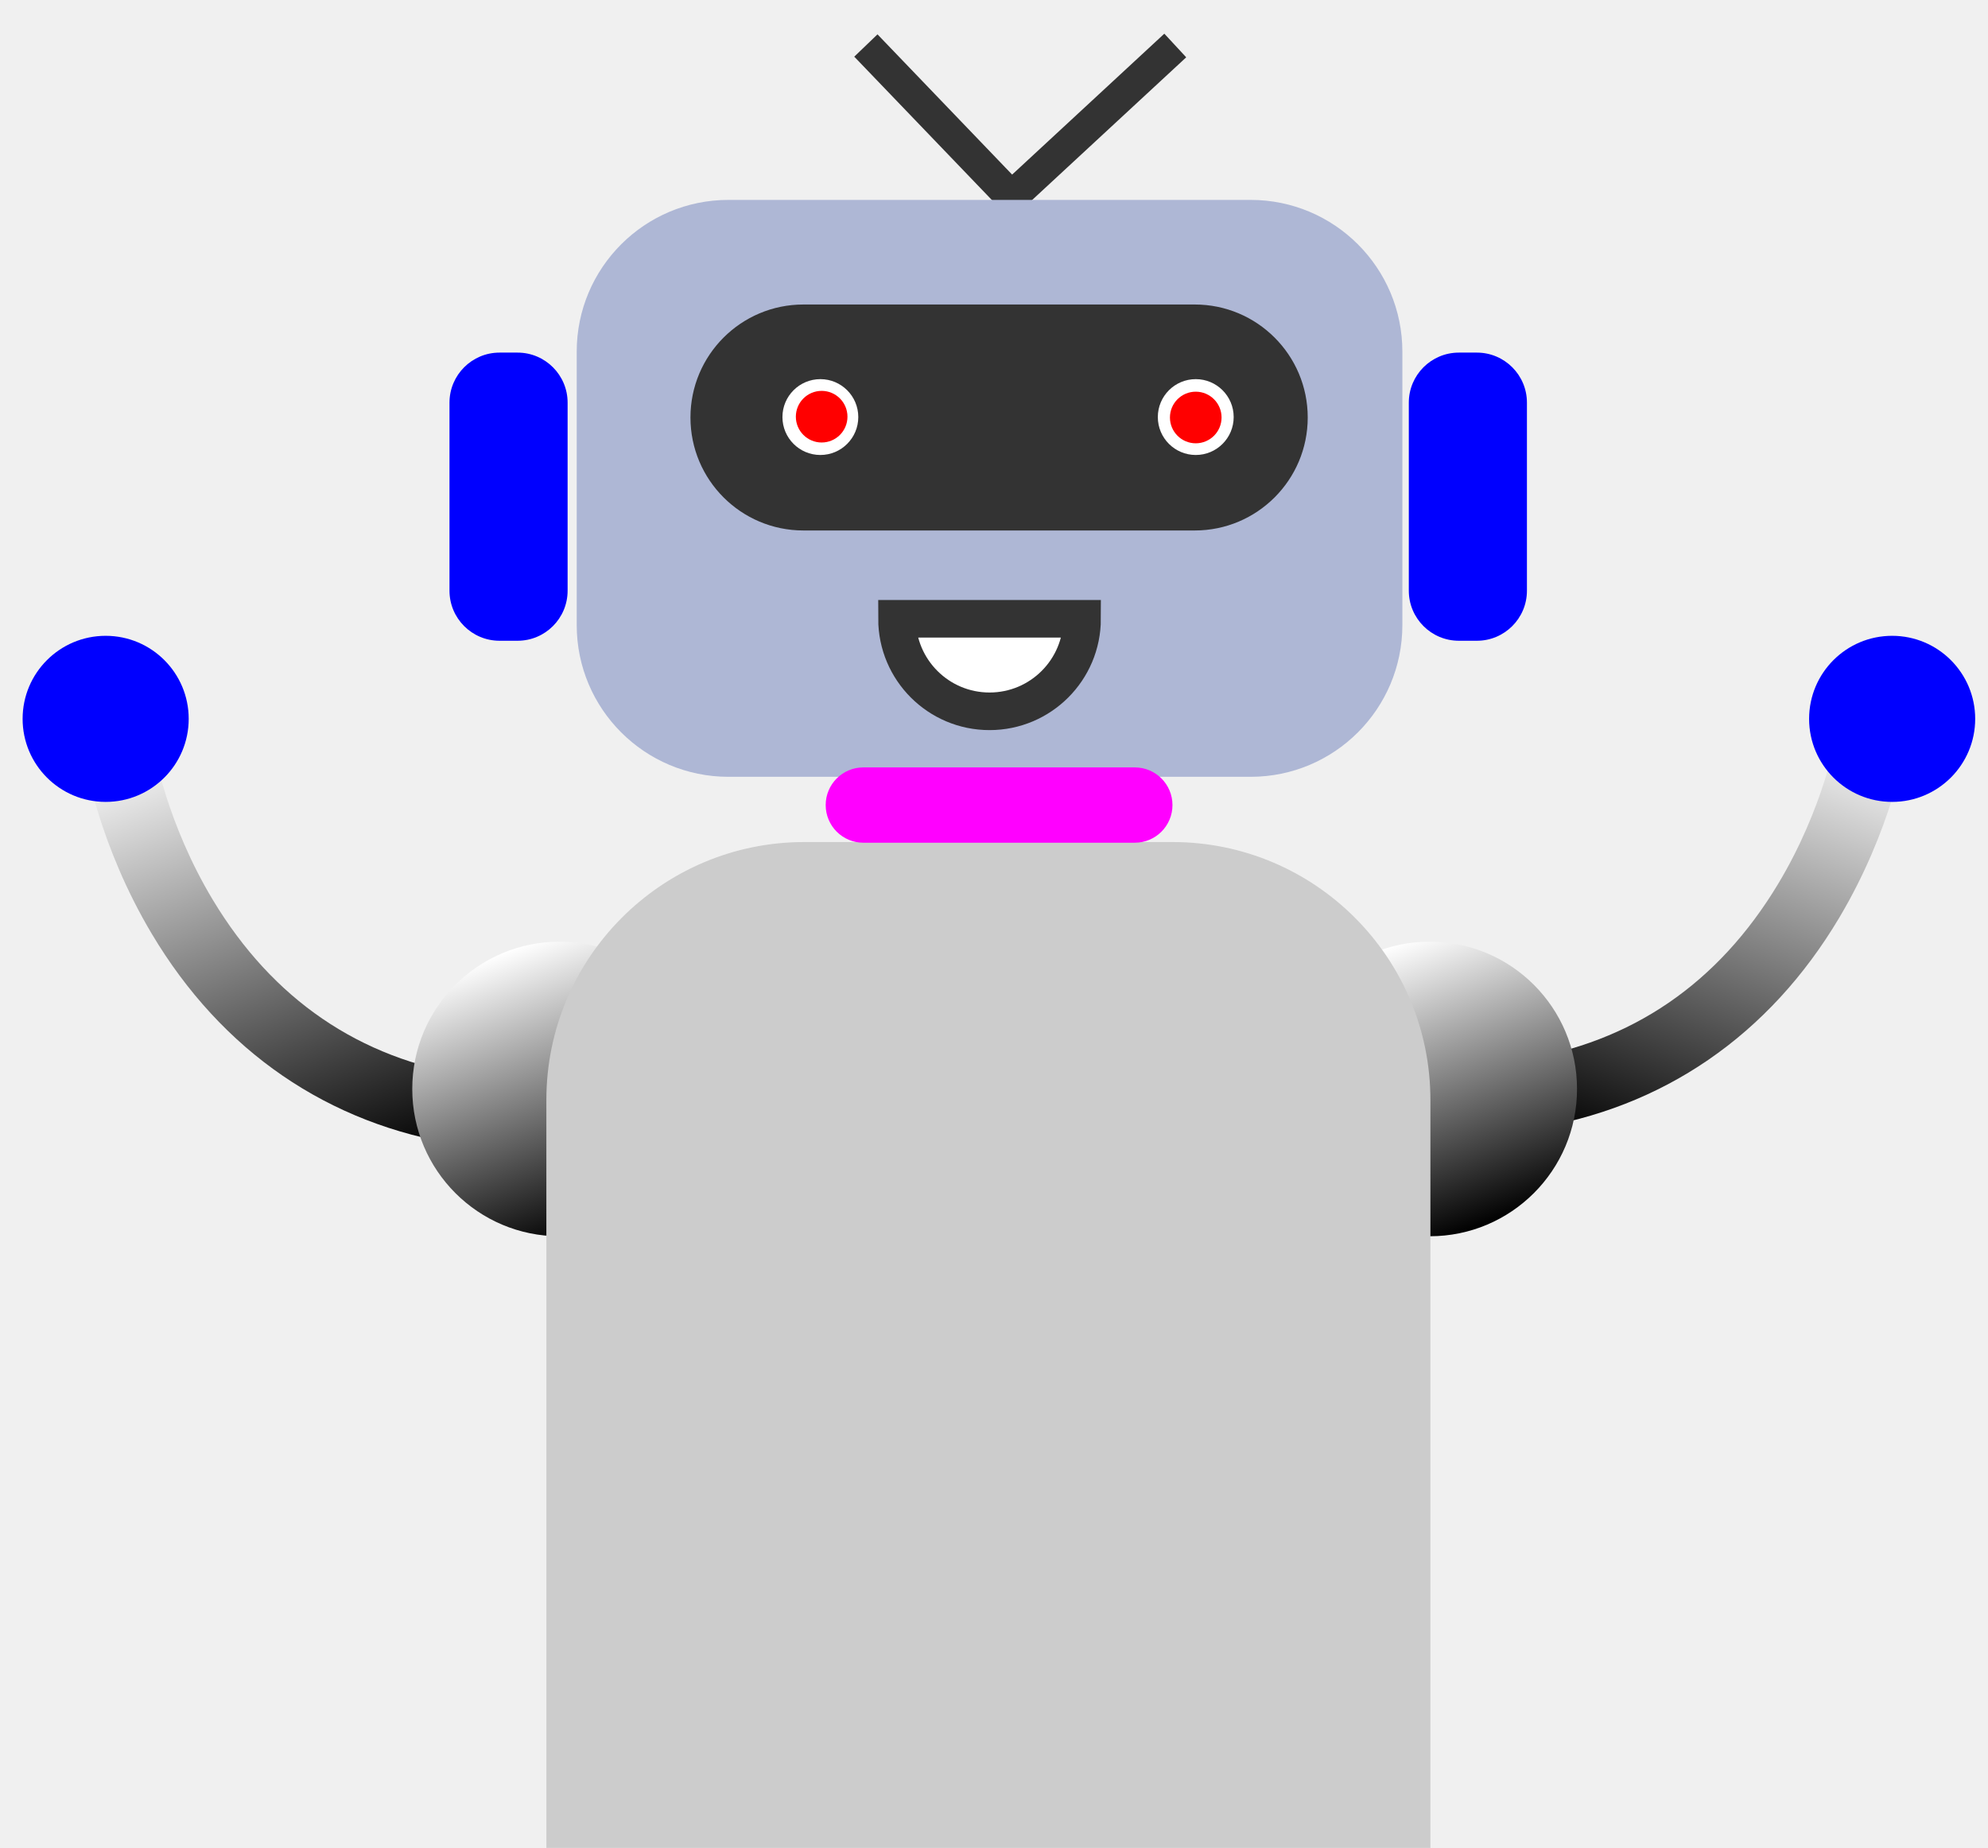
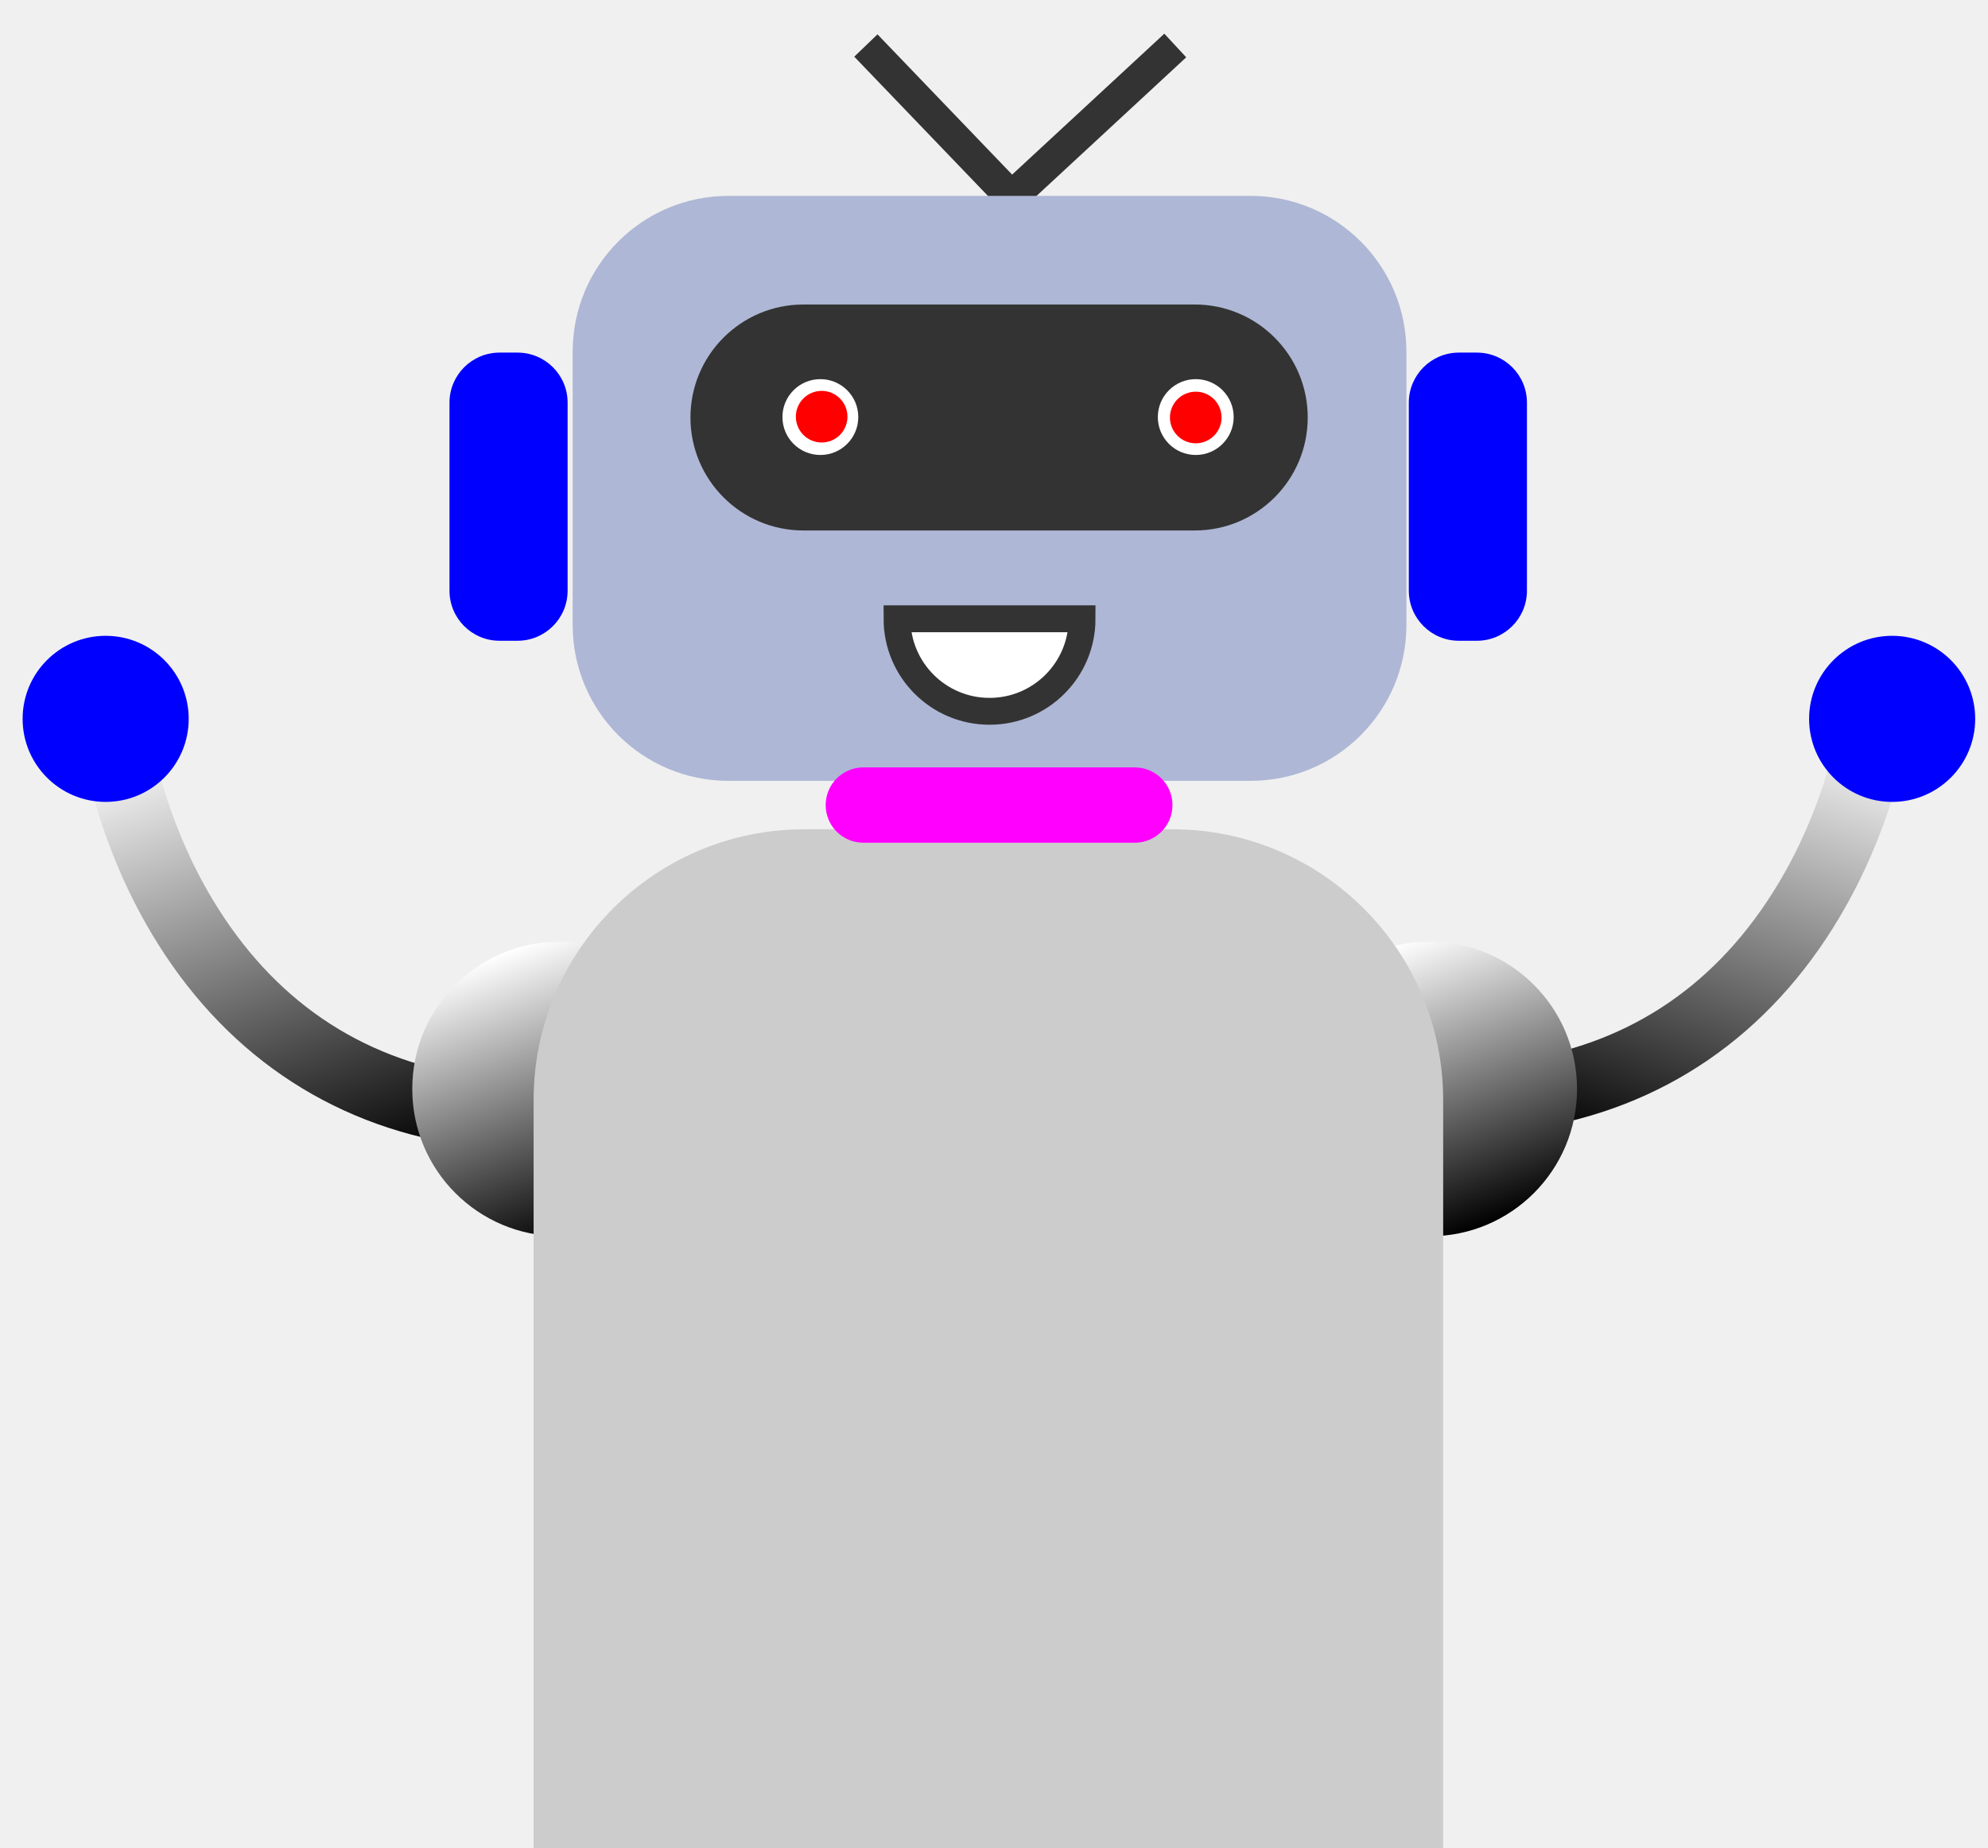
<svg xmlns="http://www.w3.org/2000/svg" xmlns:xlink="http://www.w3.org/1999/xlink" id="Layer_1" version="1.1" viewBox="0 0 740.2 687.81">
  <defs>
    <style>
      .st0 {
        fill: #ccc;
        stroke: #ccc;
-         stroke-width: .5px;
+         stroke-width: 10px;
      }

      .st0, .st1, .st2 {
        stroke-miterlimit: 10;
      }

      .st3 {
        fill: url(#linear-gradient2);
      }

      .st4 {
        fill: url(#linear-gradient1);
      }

      .st5 {
        fill: url(#linear-gradient3);
      }

      .st6 {
        fill: #f0f;
      }

      .st7 {
        fill: url(#linear-gradient);
      }

      .st8 {
        fill: red;
      }

      .st9 {
        fill: blue;
      }

      .st1 {
        stroke: #333;
-         stroke-width: 14px;
+         stroke-width: 10px;
      }

      .st1, .st10 {
        fill: #fff;
      }

      .st2 {
        fill: #aeb7d5;
        stroke: #aeb7d5;
-         stroke-width: 7px;
+         stroke-width: 10px;
      }

      .st11 {
        fill: #333;
      }
    </style>
    <linearGradient id="linear-gradient" x1="75.07" y1="267.53" x2="137.3" y2="438.5" gradientUnits="userSpaceOnUse">
      <stop offset="0" stop-color="#fff" />
      <stop offset="1" stop-color="#000" />
    </linearGradient>
    <linearGradient id="linear-gradient1" x1="-.26" y1="261.64" x2="61.97" y2="432.61" gradientTransform="translate(665.95) rotate(-180) scale(1 -1)" gradientUnits="userSpaceOnUse">
      <stop offset="0" stop-color="#fff" />
      <stop offset="1" stop-color="#000" />
    </linearGradient>
    <linearGradient id="linear-gradient2" x1="189.58" y1="353.93" x2="227.1" y2="457.02" xlink:href="#linear-gradient" />
    <linearGradient id="linear-gradient3" x1="513.58" y1="353.93" x2="551.1" y2="457.02" xlink:href="#linear-gradient" />
  </defs>
  <g id="clarkson-arms">
    <path class="st7" d="M171.07,426.21c-48.86-7.54-88.5-34.73-114.62-78.62-19.44-32.67-24.52-63.01-24.73-64.28l25.66-4.19c.04.27,4.7,27.42,21.85,55.92,22.33,37.09,54.56,59.12,95.79,65.48l-3.96,25.7Z" />
    <path class="st4" d="M570.21,420.32l-3.96-25.7c41.24-6.36,73.47-28.39,95.79-65.48,17.15-28.49,21.81-55.65,21.85-55.92l25.66,4.19c-.21,1.28-5.29,31.62-24.73,64.28-26.12,43.9-65.75,71.09-114.62,78.62Z" />
  </g>
  <g id="clarkson-shoulders">
    <circle class="st3" cx="208.34" cy="405.47" r="54.84" />
    <circle class="st5" cx="532.34" cy="405.47" r="54.84" />
  </g>
  <polygon id="clarkson-antenna" class="st11" points="376.36 81.82 318.07 21.1 326.72 12.79 376.85 65.01 433.52 12.54 441.67 21.34 376.36 81.82" />
  <rect id="clarkson-head" class="st2" x="218.23" y="77.93" width="300.42" height="207.81" rx="53" ry="53" />
  <path id="clarkson-body" class="st0" d="M299.46,313.78h137.1c52.86,0,95.78,42.92,95.78,95.78v278.25H203.68v-278.25c0-52.86,42.92-95.78,95.78-95.78Z" />
  <g id="clarkson-hands">
    <circle class="st9" cx="704.51" cy="267.66" r="30.92" />
    <circle class="st9" cx="39.34" cy="267.66" r="30.92" />
  </g>
  <rect id="clarkson-neck" class="st6" x="307.43" y="285.74" width="129.12" height="28.04" rx="14.02" ry="14.02" />
  <rect id="clarkson-face" class="st11" x="257.08" y="113.38" width="229.83" height="84.14" rx="42.07" ry="42.07" />
  <path id="clarkson-mouth" class="st1" d="M402.89,230.4c0,19.02-15.42,34.45-34.45,34.45s-34.45-15.42-34.45-34.45h68.89Z" />
  <circle class="st10" cx="305.45" cy="155.29" r="14.12" />
  <circle class="st10" cx="445.22" cy="155.29" r="14.12" />
  <g id="clarkson-pupils">
    <circle class="st8" cx="305.93" cy="155.15" r="9.61" />
    <circle class="st8" cx="445.22" cy="155.45" r="9.61" />
  </g>
  <g id="clarkson-ears">
    <rect class="st9" x="167.36" y="131.29" width="43.98" height="107.29" rx="18.64" ry="18.64" />
    <rect class="st9" x="524.55" y="131.29" width="43.98" height="107.29" rx="18.64" ry="18.64" />
  </g>
</svg>
